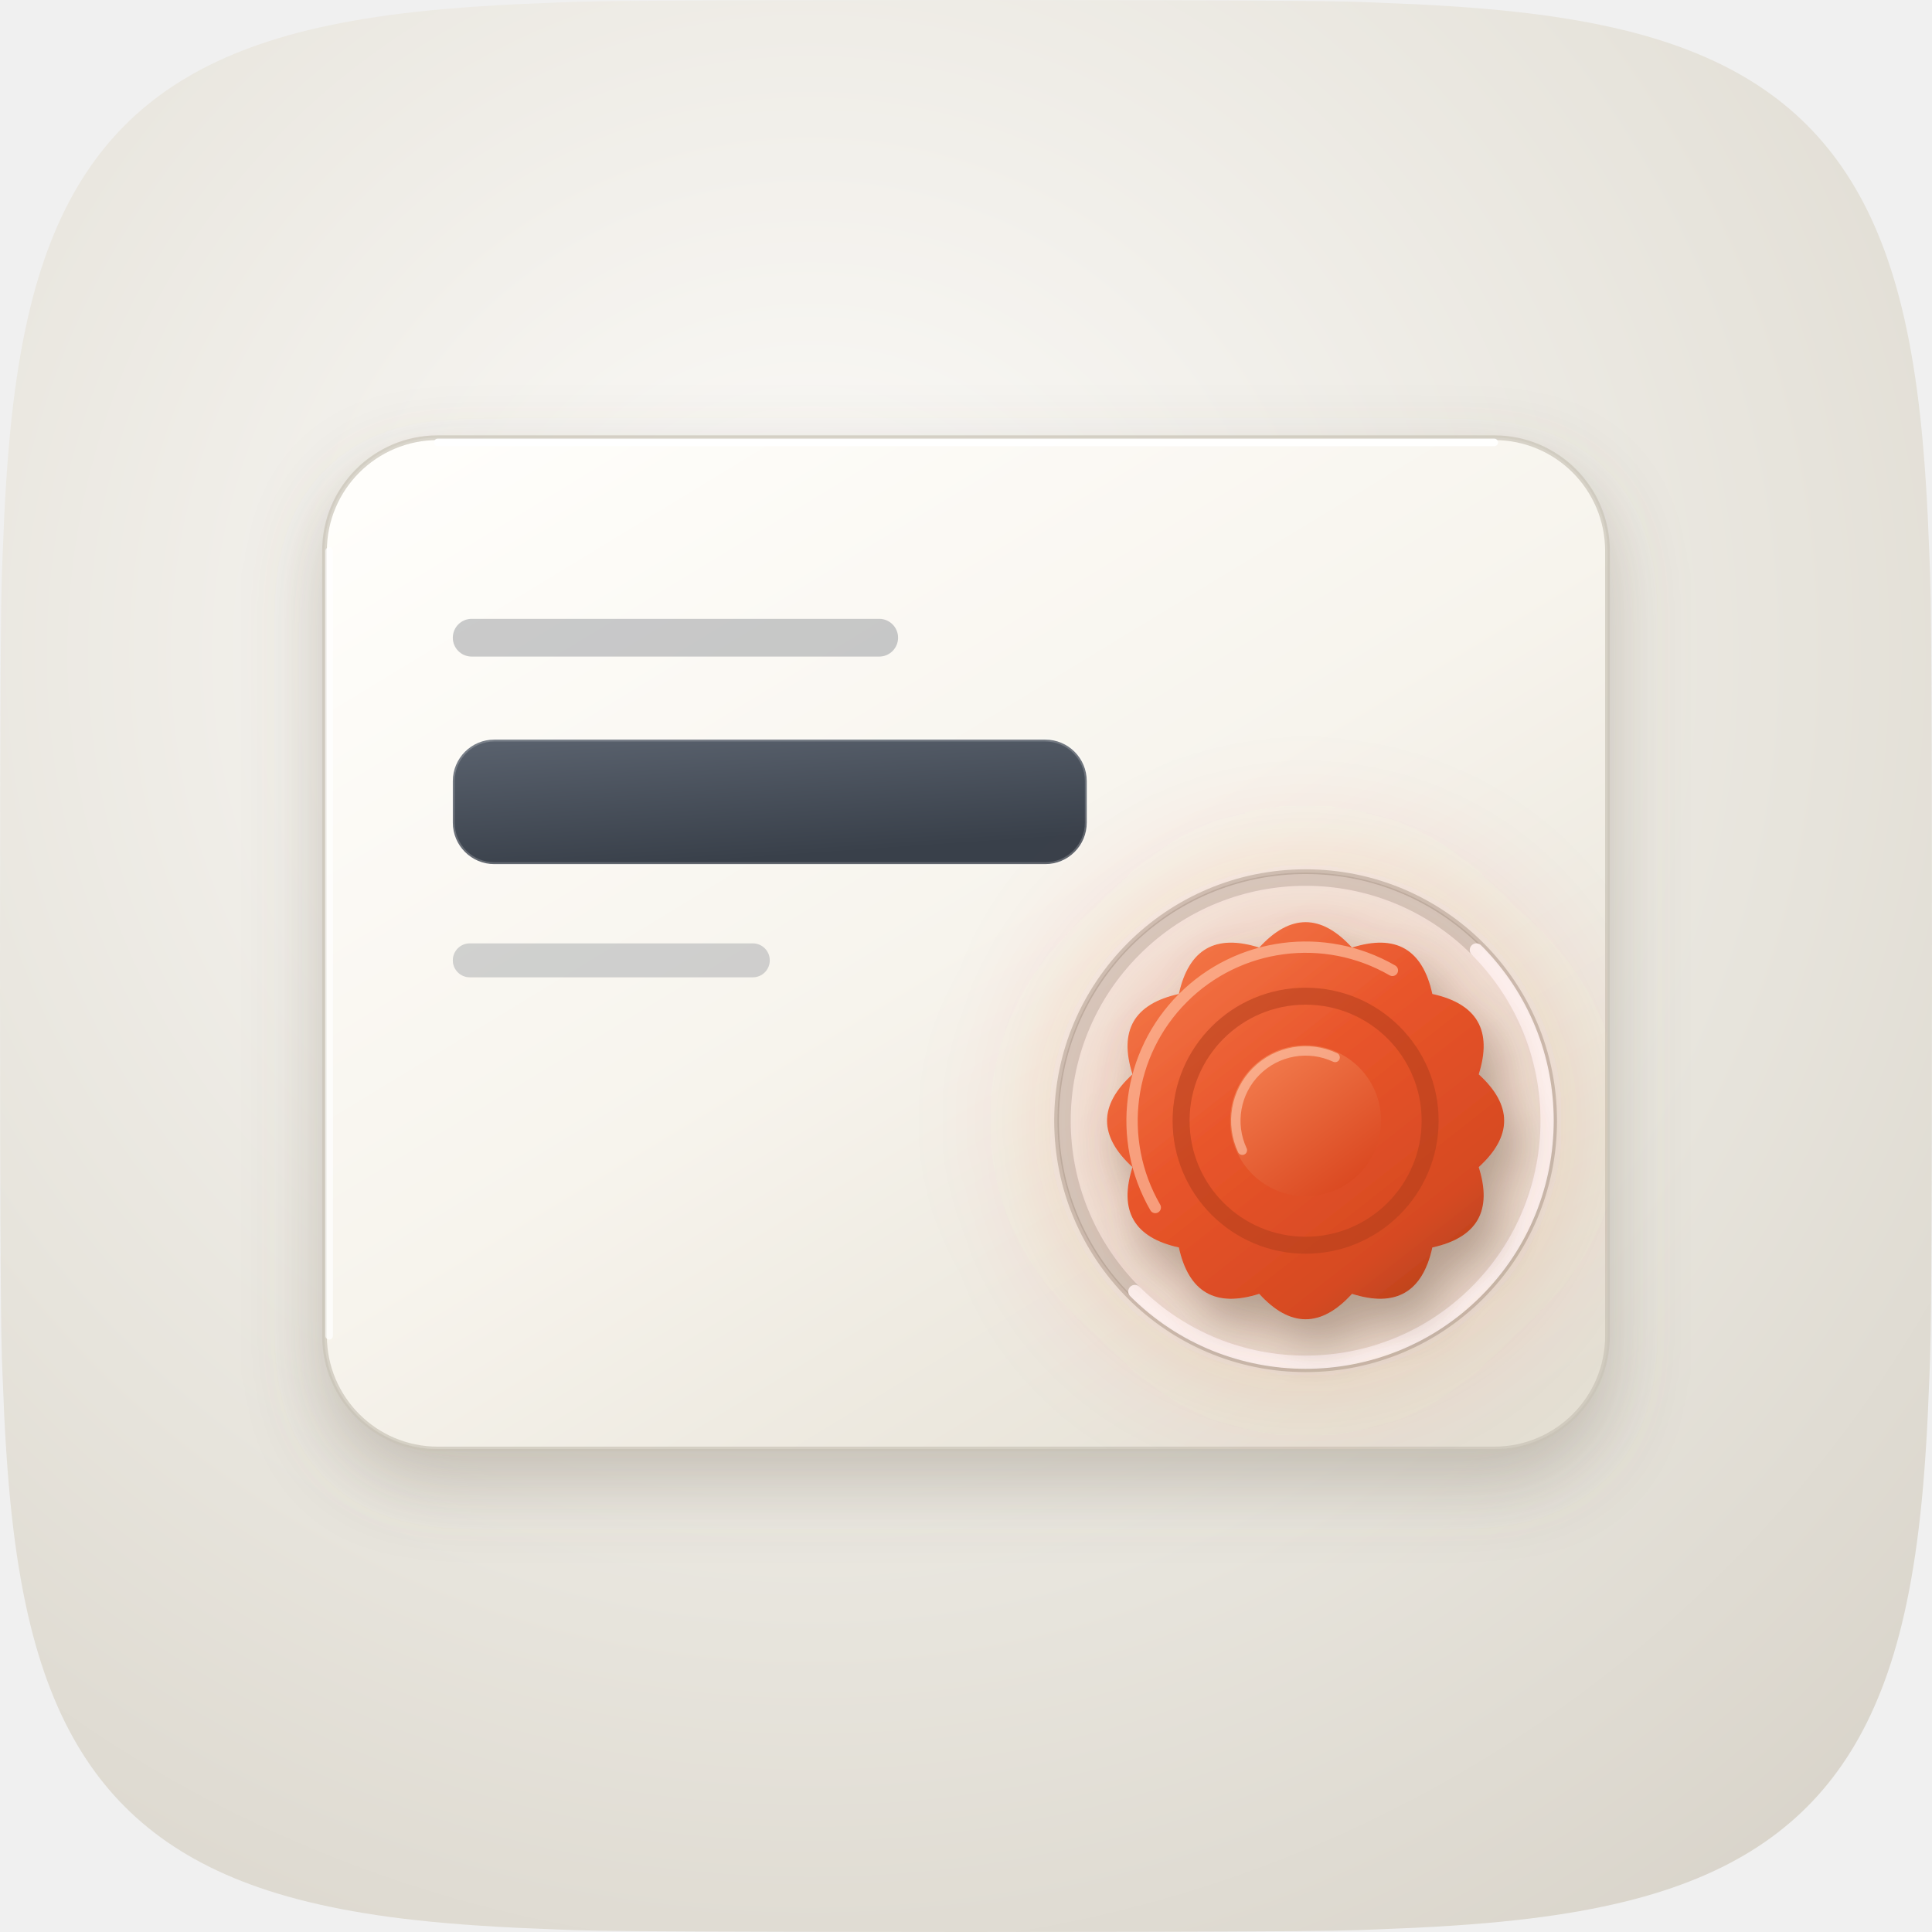
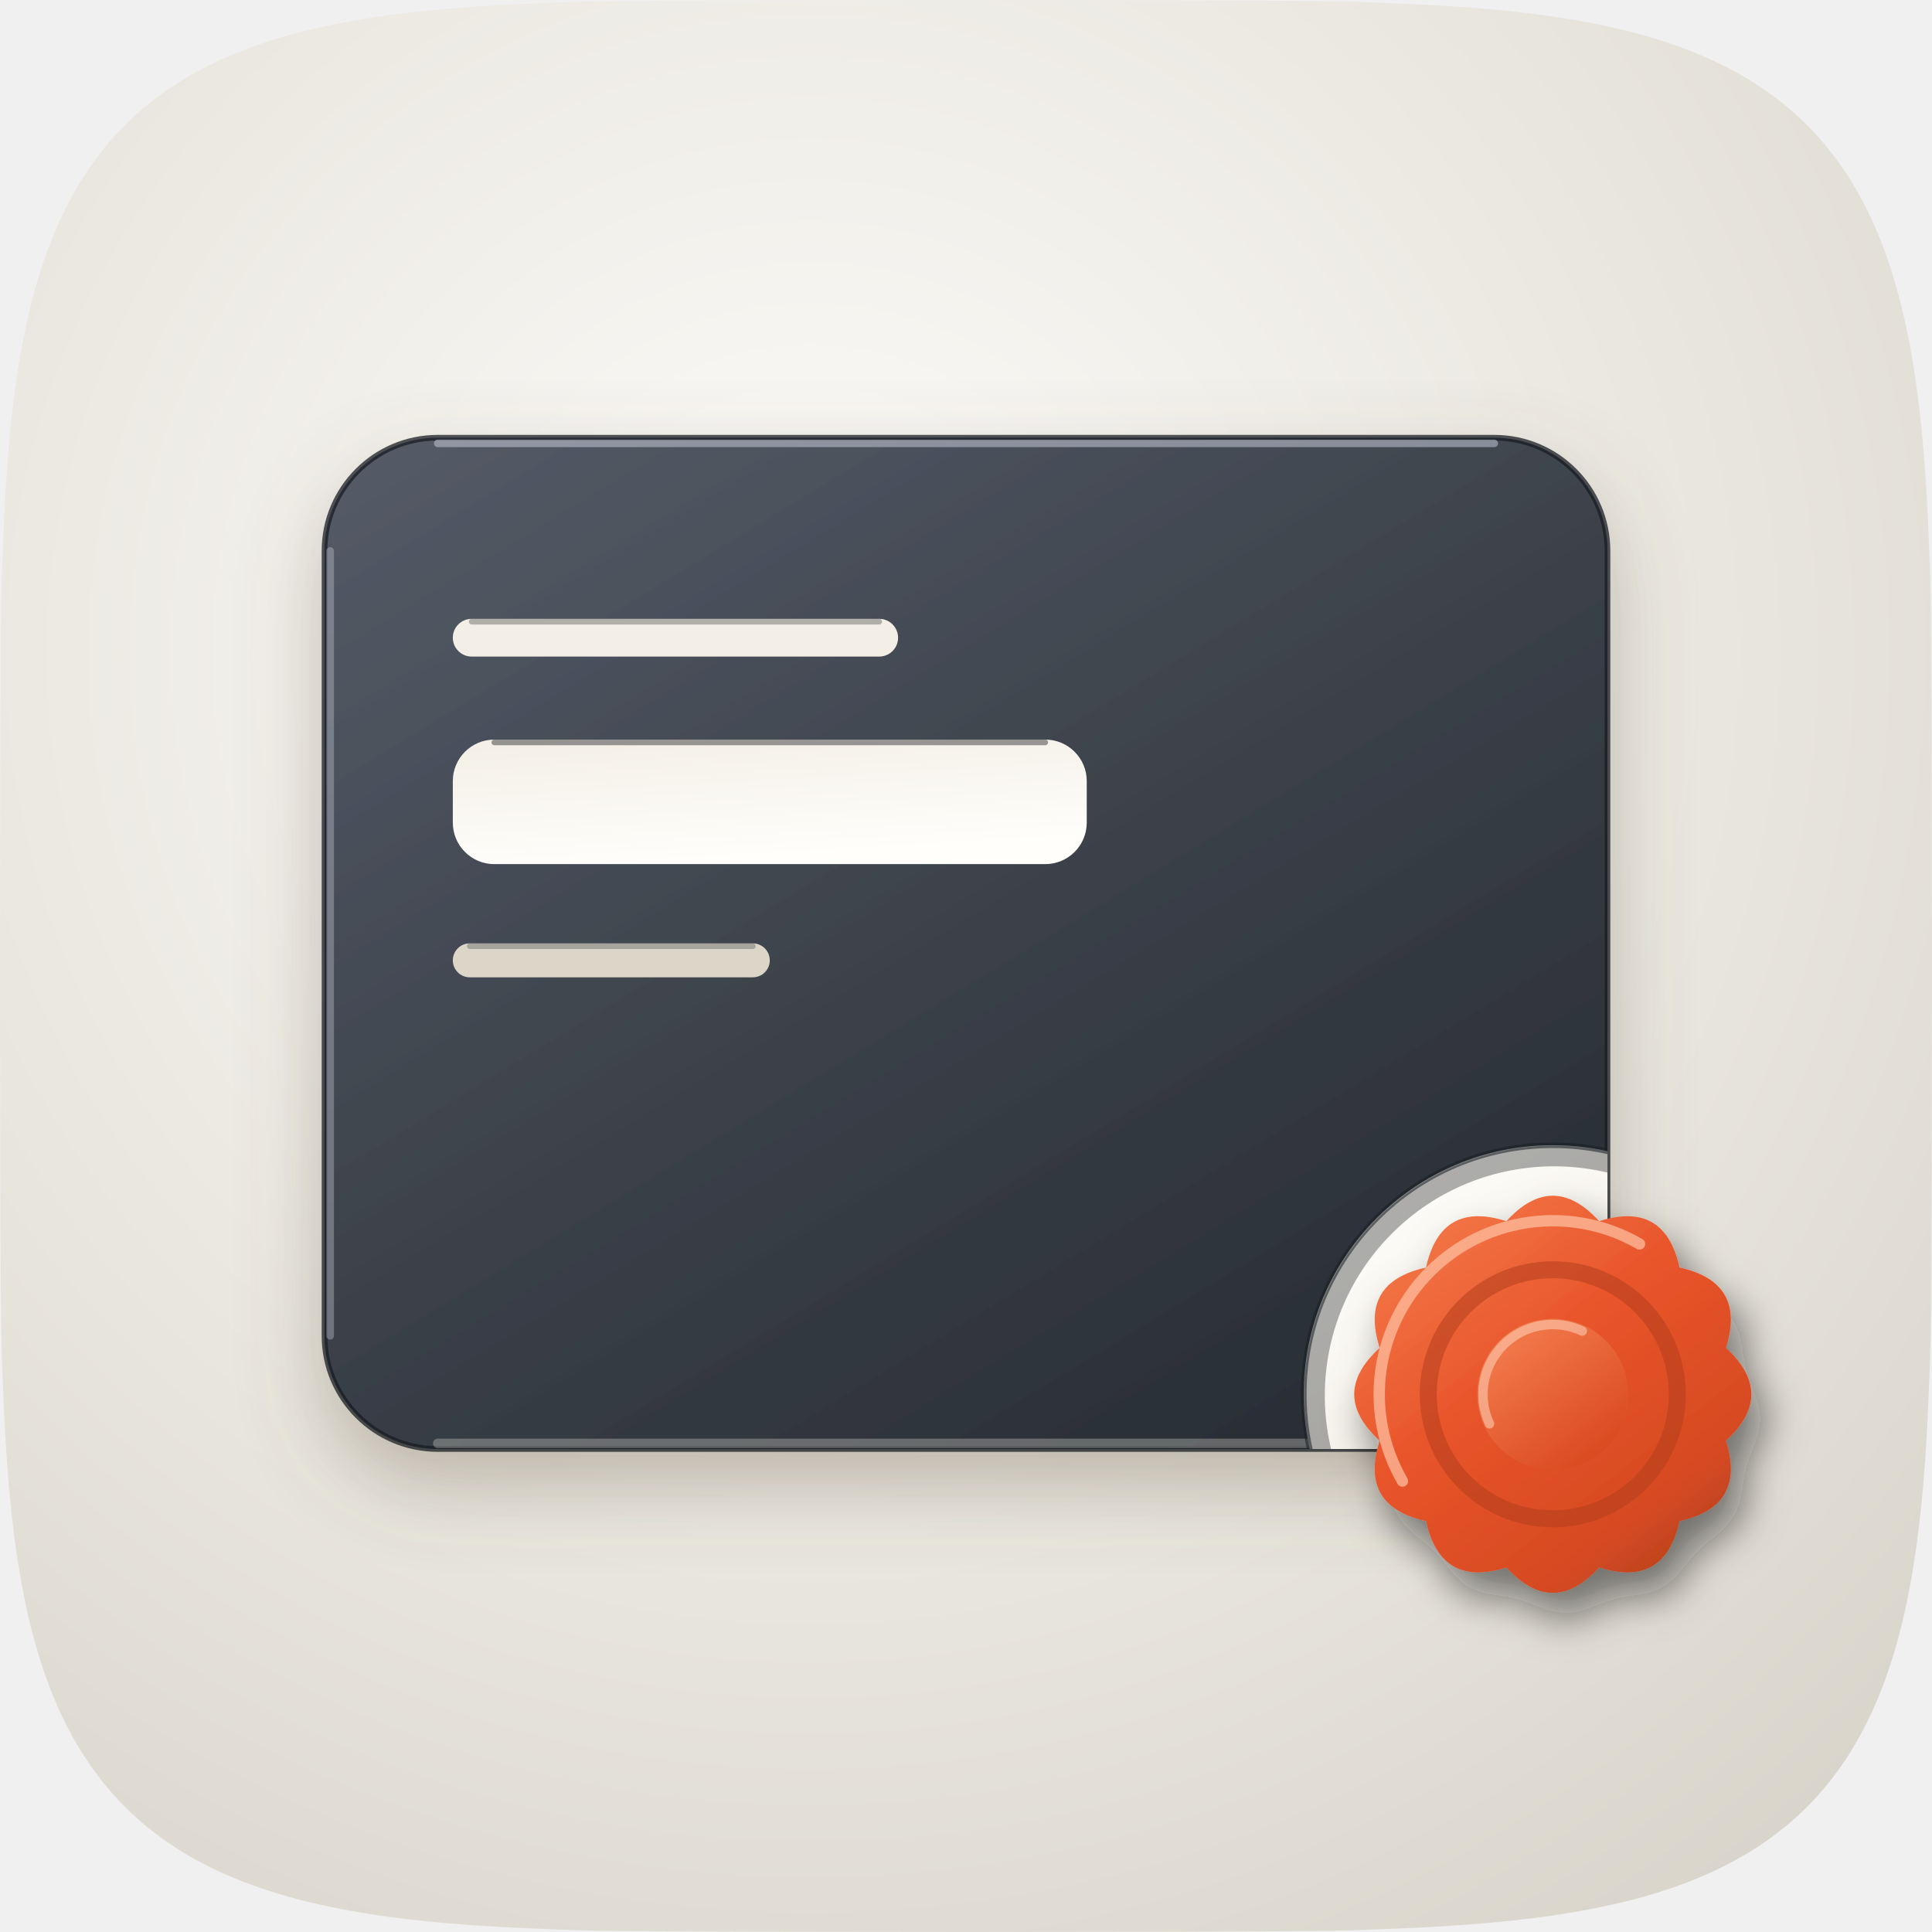
<svg xmlns="http://www.w3.org/2000/svg" width="1024" height="1024" viewBox="0 0 1024 1024">
  <defs>
-     <radialGradient id="ground" cx="0.42" cy="0.34" r="0.82">
+     <radialGradient id="gnd" cx="0.42" cy="0.34" r="0.82">
      <stop offset="0" stop-color="#FDFCFA" />
      <stop offset="0.62" stop-color="#E7E4DC" />
      <stop offset="1" stop-color="#D8D3C9" />
    </radialGradient>
-     <linearGradient id="plate" x1="0.1" y1="0" x2="0.88" y2="1">
+     <linearGradient id="glaze" x1="0.1" y1="0" x2="0.88" y2="1">
+       <stop offset="0" stop-color="#535A66" />
+       <stop offset="0.52" stop-color="#3A4048" />
+       <stop offset="1" stop-color="#262B32" />
+     </linearGradient>
+     <linearGradient id="body" x1="0.15" y1="0" x2="0.85" y2="1">
      <stop offset="0" stop-color="#FFFEFB" />
-       <stop offset="0.5" stop-color="#F7F4ED" />
-       <stop offset="1" stop-color="#E4DFD3" />
+       <stop offset="0.55" stop-color="#F3EFE6" />
+       <stop offset="1" stop-color="#DCD6C9" />
    </linearGradient>
-     <linearGradient id="mark" x1="0" y1="0" x2="0.35" y2="1">
-       <stop offset="0" stop-color="#5A626E" />
-       <stop offset="1" stop-color="#39404A" />
+     <linearGradient id="inlaid" x1="0" y1="0" x2="0.3" y2="1">
+       <stop offset="0" stop-color="#F3EFE6" />
+       <stop offset="1" stop-color="#FFFEFB" />
    </linearGradient>
-     <linearGradient id="seal" x1="0.14" y1="0.04" x2="0.86" y2="0.96">
+     <linearGradient id="wax" x1="0.14" y1="0.04" x2="0.86" y2="0.96">
      <stop offset="0" stop-color="#F4794A" />
      <stop offset="0.42" stop-color="#E8542A" />
      <stop offset="0.82" stop-color="#D64A22" />
      <stop offset="1" stop-color="#B23F1C" />
    </linearGradient>
-     <linearGradient id="boss" x1="0.2" y1="0.1" x2="0.8" y2="0.9">
+     <linearGradient id="die" x1="0.2" y1="0.1" x2="0.8" y2="0.9">
      <stop offset="0" stop-color="#F27A4C" />
      <stop offset="1" stop-color="#DB4A22" />
    </linearGradient>
-     <radialGradient id="glow" cx="0.5" cy="0.5" r="0.5">
-       <stop offset="0" stop-color="#E8542A" stop-opacity="0.42" />
-       <stop offset="1" stop-color="#E8542A" stop-opacity="0" />
-     </radialGradient>
    <filter id="plateshadow" x="-25%" y="-25%" width="150%" height="165%">
-       <feDropShadow dx="0" dy="16" stdDeviation="20" flood-color="#6B5F4C" flood-opacity="0.32" />
+       <feDropShadow dx="0" dy="18" stdDeviation="22" flood-color="#6B5F4C" flood-opacity="0.38" />
    </filter>
    <filter id="sealshadow" x="-45%" y="-45%" width="190%" height="200%">
-       <feDropShadow dx="7" dy="13" stdDeviation="11" flood-color="#6B5F4C" flood-opacity="0.42" />
-     </filter>
-     <filter id="softglow" x="-60%" y="-60%" width="220%" height="220%">
-       <feGaussianBlur stdDeviation="28" />
+       <feDropShadow dx="7" dy="13" stdDeviation="11" flood-color="#12151A" flood-opacity="0.55" />
    </filter>
    <clipPath id="plateclip">
      <path d="M232,232 h560 a60,60 0 0 1 60,60 v416 a60,60 0 0 1 -60,60 h-560 a60,60 0 0 1 -60,-60 v-416 a60,60 0 0 1 60,-60 z" />
    </clipPath>
    <clipPath id="tile">
      <path d="M1024.00,512.00C1024.00,569.33 1023.85,646.20 1023.56,683.99C1023.27,721.78 1022.83,723.03 1022.24,738.75C1021.66,754.47 1020.92,766.39 1020.04,778.30C1019.16,790.20 1018.13,800.36 1016.95,810.17C1015.77,819.99 1014.44,828.75 1012.95,837.17C1011.47,845.58 1009.83,853.28 1008.04,860.66C1006.25,868.04 1004.30,874.89 1002.19,881.45C1000.08,888.01 997.81,894.14 995.37,900.02C992.94,905.90 990.34,911.43 987.56,916.73C984.79,922.03 981.85,927.02 978.72,931.81C975.59,936.59 972.29,941.11 968.79,945.43C965.29,949.75 961.62,953.83 957.72,957.72C953.83,961.62 949.75,965.29 945.43,968.79C941.11,972.29 936.59,975.59 931.81,978.72C927.02,981.85 922.03,984.79 916.73,987.56C911.43,990.34 905.90,992.94 900.02,995.37C894.14,997.81 888.01,1000.08 881.45,1002.19C874.89,1004.30 868.04,1006.25 860.66,1008.04C853.28,1009.83 845.58,1011.47 837.17,1012.95C828.75,1014.44 819.99,1015.77 810.17,1016.95C800.36,1018.13 790.20,1019.16 778.30,1020.04C766.39,1020.92 754.47,1021.66 738.75,1022.24C723.03,1022.83 721.78,1023.27 683.99,1023.56C646.20,1023.85 569.33,1024.00 512.00,1024.00C454.67,1024.00 377.80,1023.85 340.01,1023.56C302.22,1023.27 300.97,1022.83 285.25,1022.24C269.53,1021.66 257.61,1020.92 245.70,1020.04C233.80,1019.16 223.64,1018.13 213.83,1016.95C204.01,1015.77 195.25,1014.44 186.83,1012.95C178.42,1011.47 170.72,1009.83 163.34,1008.04C155.96,1006.25 149.11,1004.30 142.55,1002.19C135.99,1000.08 129.86,997.81 123.98,995.37C118.10,992.94 112.57,990.34 107.27,987.56C101.97,984.79 96.98,981.85 92.19,978.72C87.41,975.59 82.89,972.29 78.57,968.79C74.25,965.29 70.17,961.62 66.28,957.72C62.38,953.83 58.71,949.75 55.21,945.43C51.71,941.11 48.41,936.59 45.28,931.81C42.15,927.02 39.21,922.03 36.44,916.73C33.66,911.43 31.06,905.90 28.63,900.02C26.19,894.14 23.92,888.01 21.81,881.45C19.70,874.89 17.75,868.04 15.96,860.66C14.17,853.28 12.53,845.58 11.05,837.17C9.56,828.75 8.23,819.99 7.05,810.17C5.87,800.36 4.84,790.20 3.96,778.30C3.08,766.39 2.34,754.47 1.76,738.75C1.17,723.03 0.73,721.78 0.44,683.99C0.15,646.20 0.00,569.33 0.00,512.00C0.00,454.67 0.15,377.80 0.44,340.01C0.73,302.22 1.17,300.97 1.76,285.25C2.34,269.53 3.08,257.61 3.96,245.70C4.84,233.80 5.87,223.64 7.05,213.83C8.23,204.01 9.56,195.25 11.05,186.83C12.53,178.42 14.17,170.72 15.96,163.34C17.75,155.96 19.70,149.11 21.81,142.55C23.92,135.99 26.19,129.86 28.63,123.98C31.06,118.10 33.66,112.57 36.44,107.27C39.21,101.97 42.15,96.98 45.28,92.19C48.41,87.41 51.71,82.89 55.21,78.57C58.71,74.25 62.38,70.17 66.28,66.28C70.17,62.38 74.25,58.71 78.57,55.21C82.89,51.71 87.41,48.41 92.19,45.28C96.98,42.15 101.97,39.21 107.27,36.44C112.57,33.66 118.10,31.06 123.98,28.63C129.86,26.19 135.99,23.92 142.55,21.81C149.11,19.70 155.96,17.75 163.34,15.96C170.72,14.17 178.42,12.53 186.83,11.05C195.25,9.56 204.01,8.23 213.83,7.05C223.64,5.87 233.80,4.84 245.70,3.96C257.61,3.08 269.53,2.34 285.25,1.76C300.97,1.17 302.22,0.73 340.01,0.44C377.80,0.15 454.67,0.00 512.00,0.00C569.33,0.00 646.20,0.15 683.99,0.44C721.78,0.73 723.03,1.17 738.75,1.76C754.47,2.34 766.39,3.08 778.30,3.96C790.20,4.84 800.36,5.87 810.17,7.05C819.99,8.23 828.75,9.56 837.17,11.05C845.58,12.53 853.28,14.17 860.66,15.96C868.04,17.75 874.89,19.70 881.45,21.81C888.01,23.92 894.14,26.19 900.02,28.63C905.90,31.06 911.43,33.66 916.73,36.44C922.03,39.21 927.02,42.15 931.81,45.28C936.59,48.41 941.11,51.71 945.43,55.21C949.75,58.71 953.83,62.38 957.72,66.28C961.62,70.17 965.29,74.25 968.79,78.57C972.29,82.89 975.59,87.41 978.72,92.19C981.85,96.98 984.79,101.97 987.56,107.27C990.34,112.57 992.94,118.10 995.37,123.98C997.81,129.86 1000.08,135.99 1002.19,142.55C1004.30,149.11 1006.25,155.96 1008.04,163.34C1009.83,170.72 1011.47,178.42 1012.95,186.83C1014.44,195.25 1015.77,204.01 1016.95,213.83C1018.13,223.64 1019.16,233.80 1020.04,245.70C1020.92,257.61 1021.66,269.53 1022.24,285.25C1022.83,300.97 1023.27,302.22 1023.56,340.01C1023.85,377.80 1024.00,454.67 1024.00,512.00Z" />
    </clipPath>
  </defs>
  <g id="art" clip-path="url(#tile)">
    <g id="bg">
-       <rect width="1024" height="1024" fill="url(#ground)" />
+       <rect width="1024" height="1024" fill="url(#gnd)" />
    </g>
    <g id="mid">
      <g filter="url(#plateshadow)">
-         <path d="M232,232 h560 a60,60 0 0 1 60,60 v416 a60,60 0 0 1 -60,60 h-560 a60,60 0 0 1 -60,-60 v-416 a60,60 0 0 1 60,-60 z" fill="url(#plate)" />
+         <path d="M232,232 h560 a60,60 0 0 1 60,60 v416 a60,60 0 0 1 -60,60 h-560 a60,60 0 0 1 -60,-60 v-416 a60,60 0 0 1 60,-60 z" fill="url(#glaze)" />
      </g>
-       <path d="M232,232 h560 a60,60 0 0 1 60,60 v416 a60,60 0 0 1 -60,60 h-560 a60,60 0 0 1 -60,-60 v-416 a60,60 0 0 1 60,-60 z" fill="none" stroke="#C9C3B7" stroke-width="2.5" stroke-opacity="0.7" />
-       <path d="M232,234.5 h560" fill="none" stroke="#FFFFFF" stroke-width="4" stroke-opacity="0.95" stroke-linecap="round" />
-       <path d="M174.5,292 v416" fill="none" stroke="#FFFFFF" stroke-width="4" stroke-opacity="0.7" stroke-linecap="round" />
+       <path d="M232,232 h560 a60,60 0 0 1 60,60 v416 a60,60 0 0 1 -60,60 h-560 a60,60 0 0 1 -60,-60 v-416 a60,60 0 0 1 60,-60 z" fill="none" stroke="#191D23" stroke-width="3" stroke-opacity="0.75" />
+       <path d="M232,235 h560" fill="none" stroke="#C2C9D5" stroke-width="4" stroke-opacity="0.55" stroke-linecap="round" />
+       <path d="M175,292 v416" fill="none" stroke="#C2C9D5" stroke-width="4" stroke-opacity="0.38" stroke-linecap="round" />
+       <path d="M232,765 h560" fill="none" stroke="#EFEAE0" stroke-width="5" stroke-opacity="0.30" stroke-linecap="round" />
    </g>
    <g clip-path="url(#plateclip)">
      <g id="fg">
-         <rect x="240" y="328" width="236" height="20" rx="10.0" fill="#4E5560" fill-opacity="0.30" />
-         <rect x="240" y="392" width="336" height="66" rx="22" fill="url(#mark)" />
-         <rect x="240" y="392" width="336" height="66" rx="22" fill="none" stroke="#FFFFFF" stroke-opacity="0.20" stroke-width="2" />
-         <rect x="240" y="500" width="168" height="18" rx="9.0" fill="#4E5560" fill-opacity="0.24" />
-         <circle cx="692" cy="594" r="132" fill="none" stroke="#9B9384" stroke-width="2.5" stroke-opacity="0.45" />
-         <path d="M601.49,684.51 A128,128 0 0 1 782.51,503.49" fill="none" stroke="#9B9384" stroke-width="7" stroke-opacity="0.34" stroke-linecap="round" />
-         <path d="M782.51,503.49 A128,128 0 0 1 601.49,684.51" fill="none" stroke="#FFFFFF" stroke-width="7" stroke-opacity="0.95" stroke-linecap="round" />
+         <rect x="240" y="328" width="236" height="20" rx="10.0" fill="#F3EFE6" />
+         <path d="M250.0,329.5 h216.0" fill="none" stroke="#12151A" stroke-width="3" stroke-opacity="0.3" stroke-linecap="round" />
+         <rect x="240" y="392" width="336" height="66" rx="22" fill="url(#inlaid)" />
+         <path d="M262,393.5 h292" fill="none" stroke="#12151A" stroke-width="3" stroke-opacity="0.42" stroke-linecap="round" />
+         <rect x="240" y="500" width="168" height="18" rx="9.0" fill="#DCD6C9" />
+         <path d="M249.0,501.5 h150.0" fill="none" stroke="#12151A" stroke-width="3" stroke-opacity="0.26" stroke-linecap="round" />
+         <circle cx="823" cy="739" r="132" fill="url(#body)" />
+         <path d="M733.20,828.80 A127,127 0 0 1 912.80,649.20" fill="none" stroke="#12151A" stroke-width="11" stroke-opacity="0.34" stroke-linecap="round" />
+         <path d="M912.80,649.20 A127,127 0 0 1 733.20,828.80" fill="none" stroke="#FFFEFB" stroke-width="9" stroke-opacity="0.95" stroke-linecap="round" />
+         <circle cx="823" cy="739" r="132" fill="none" stroke="#191D23" stroke-width="3" stroke-opacity="0.55" />
      </g>
-       <g id="highlight">
-         <ellipse cx="692" cy="594" rx="168.0" ry="168.0" fill="url(#glow)" filter="url(#softglow)" />
-         <g filter="url(#sealshadow)">
-           <path d="M783.76,569.41 Q810.72,594.00 783.76,618.59 Q794.81,653.36 759.18,661.18 Q751.36,696.81 716.59,685.76 Q692.00,712.72 667.41,685.76 Q632.64,696.81 624.82,661.18 Q589.19,653.36 600.24,618.59 Q573.28,594.00 600.24,569.41 Q589.19,534.64 624.82,526.82 Q632.64,491.19 667.41,502.24 Q692.00,475.28 716.59,502.24 Q751.36,491.19 759.18,526.82 Q794.81,534.64 783.76,569.41 z" fill="url(#seal)" />
-         </g>
-         <path d="M612.33,640.00 A92,92 0 0 1 738.00,514.33" fill="none" stroke="#FFC3A6" stroke-width="6" stroke-opacity="0.65" stroke-linecap="round" />
-         <circle cx="692" cy="594" r="66" fill="none" stroke="#B23F1C" stroke-width="9" stroke-opacity="0.55" />
-         <circle cx="692" cy="594" r="40" fill="url(#boss)" />
-         <path d="M658.47,609.64 A37,37 0 0 1 707.64,560.47" fill="none" stroke="#FFD3BC" stroke-width="5" stroke-opacity="0.55" stroke-linecap="round" />
+     </g>
+     <g id="highlight">
+       <g filter="url(#sealshadow)">
+         <path d="M914.76,714.41 Q941.72,739.00 914.76,763.59 Q925.81,798.36 890.18,806.18 Q882.36,841.81 847.59,830.76 Q823.00,857.72 798.41,830.76 Q763.64,841.81 755.82,806.18 Q720.19,798.36 731.24,763.59 Q704.28,739.00 731.24,714.41 Q720.19,679.64 755.82,671.82 Q763.64,636.19 798.41,647.24 Q823.00,620.28 847.59,647.24 Q882.36,636.19 890.18,671.82 Q925.81,679.64 914.76,714.41 z" fill="url(#wax)" />
      </g>
+       <path d="M743.33,785.00 A92,92 0 0 1 869.00,659.33" fill="none" stroke="#FFC3A6" stroke-width="6" stroke-opacity="0.70" stroke-linecap="round" />
+       <circle cx="823" cy="739" r="66" fill="none" stroke="#B23F1C" stroke-width="9" stroke-opacity="0.55" />
+       <circle cx="823" cy="739" r="40" fill="url(#die)" />
+       <path d="M789.47,754.64 A37,37 0 0 1 838.64,705.47" fill="none" stroke="#FFD3BC" stroke-width="5" stroke-opacity="0.55" stroke-linecap="round" />
    </g>
  </g>
</svg>
